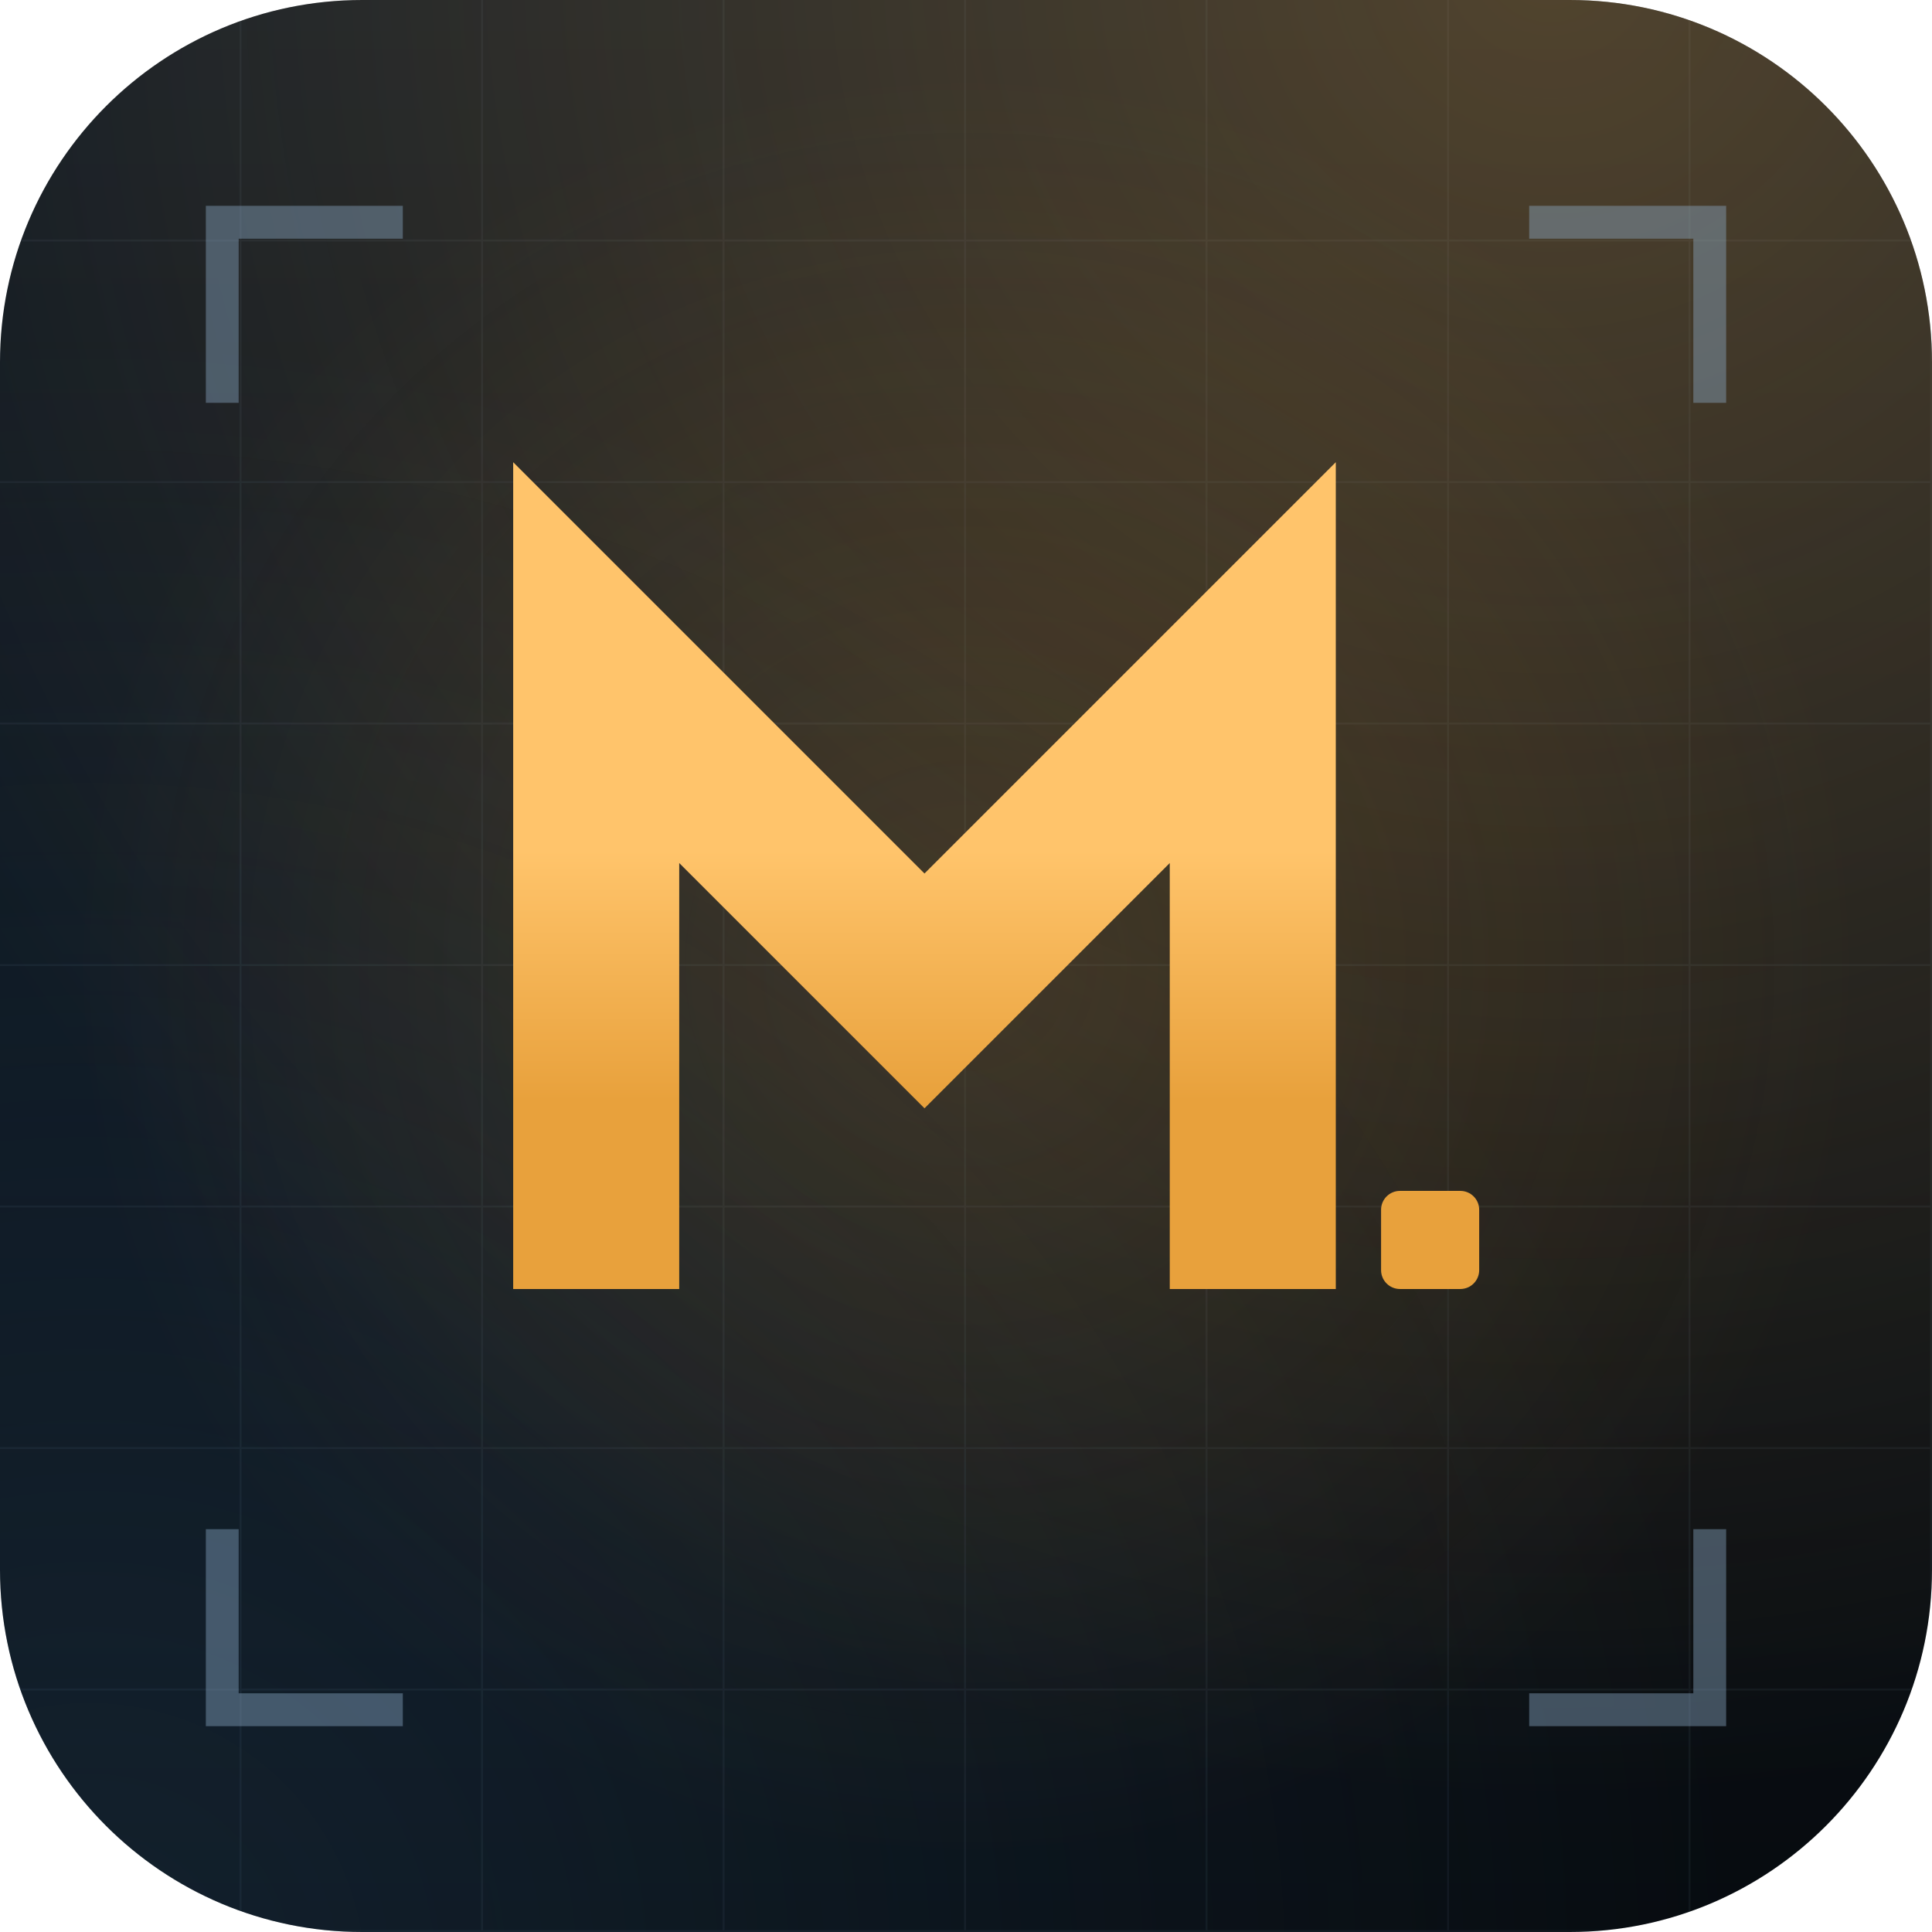
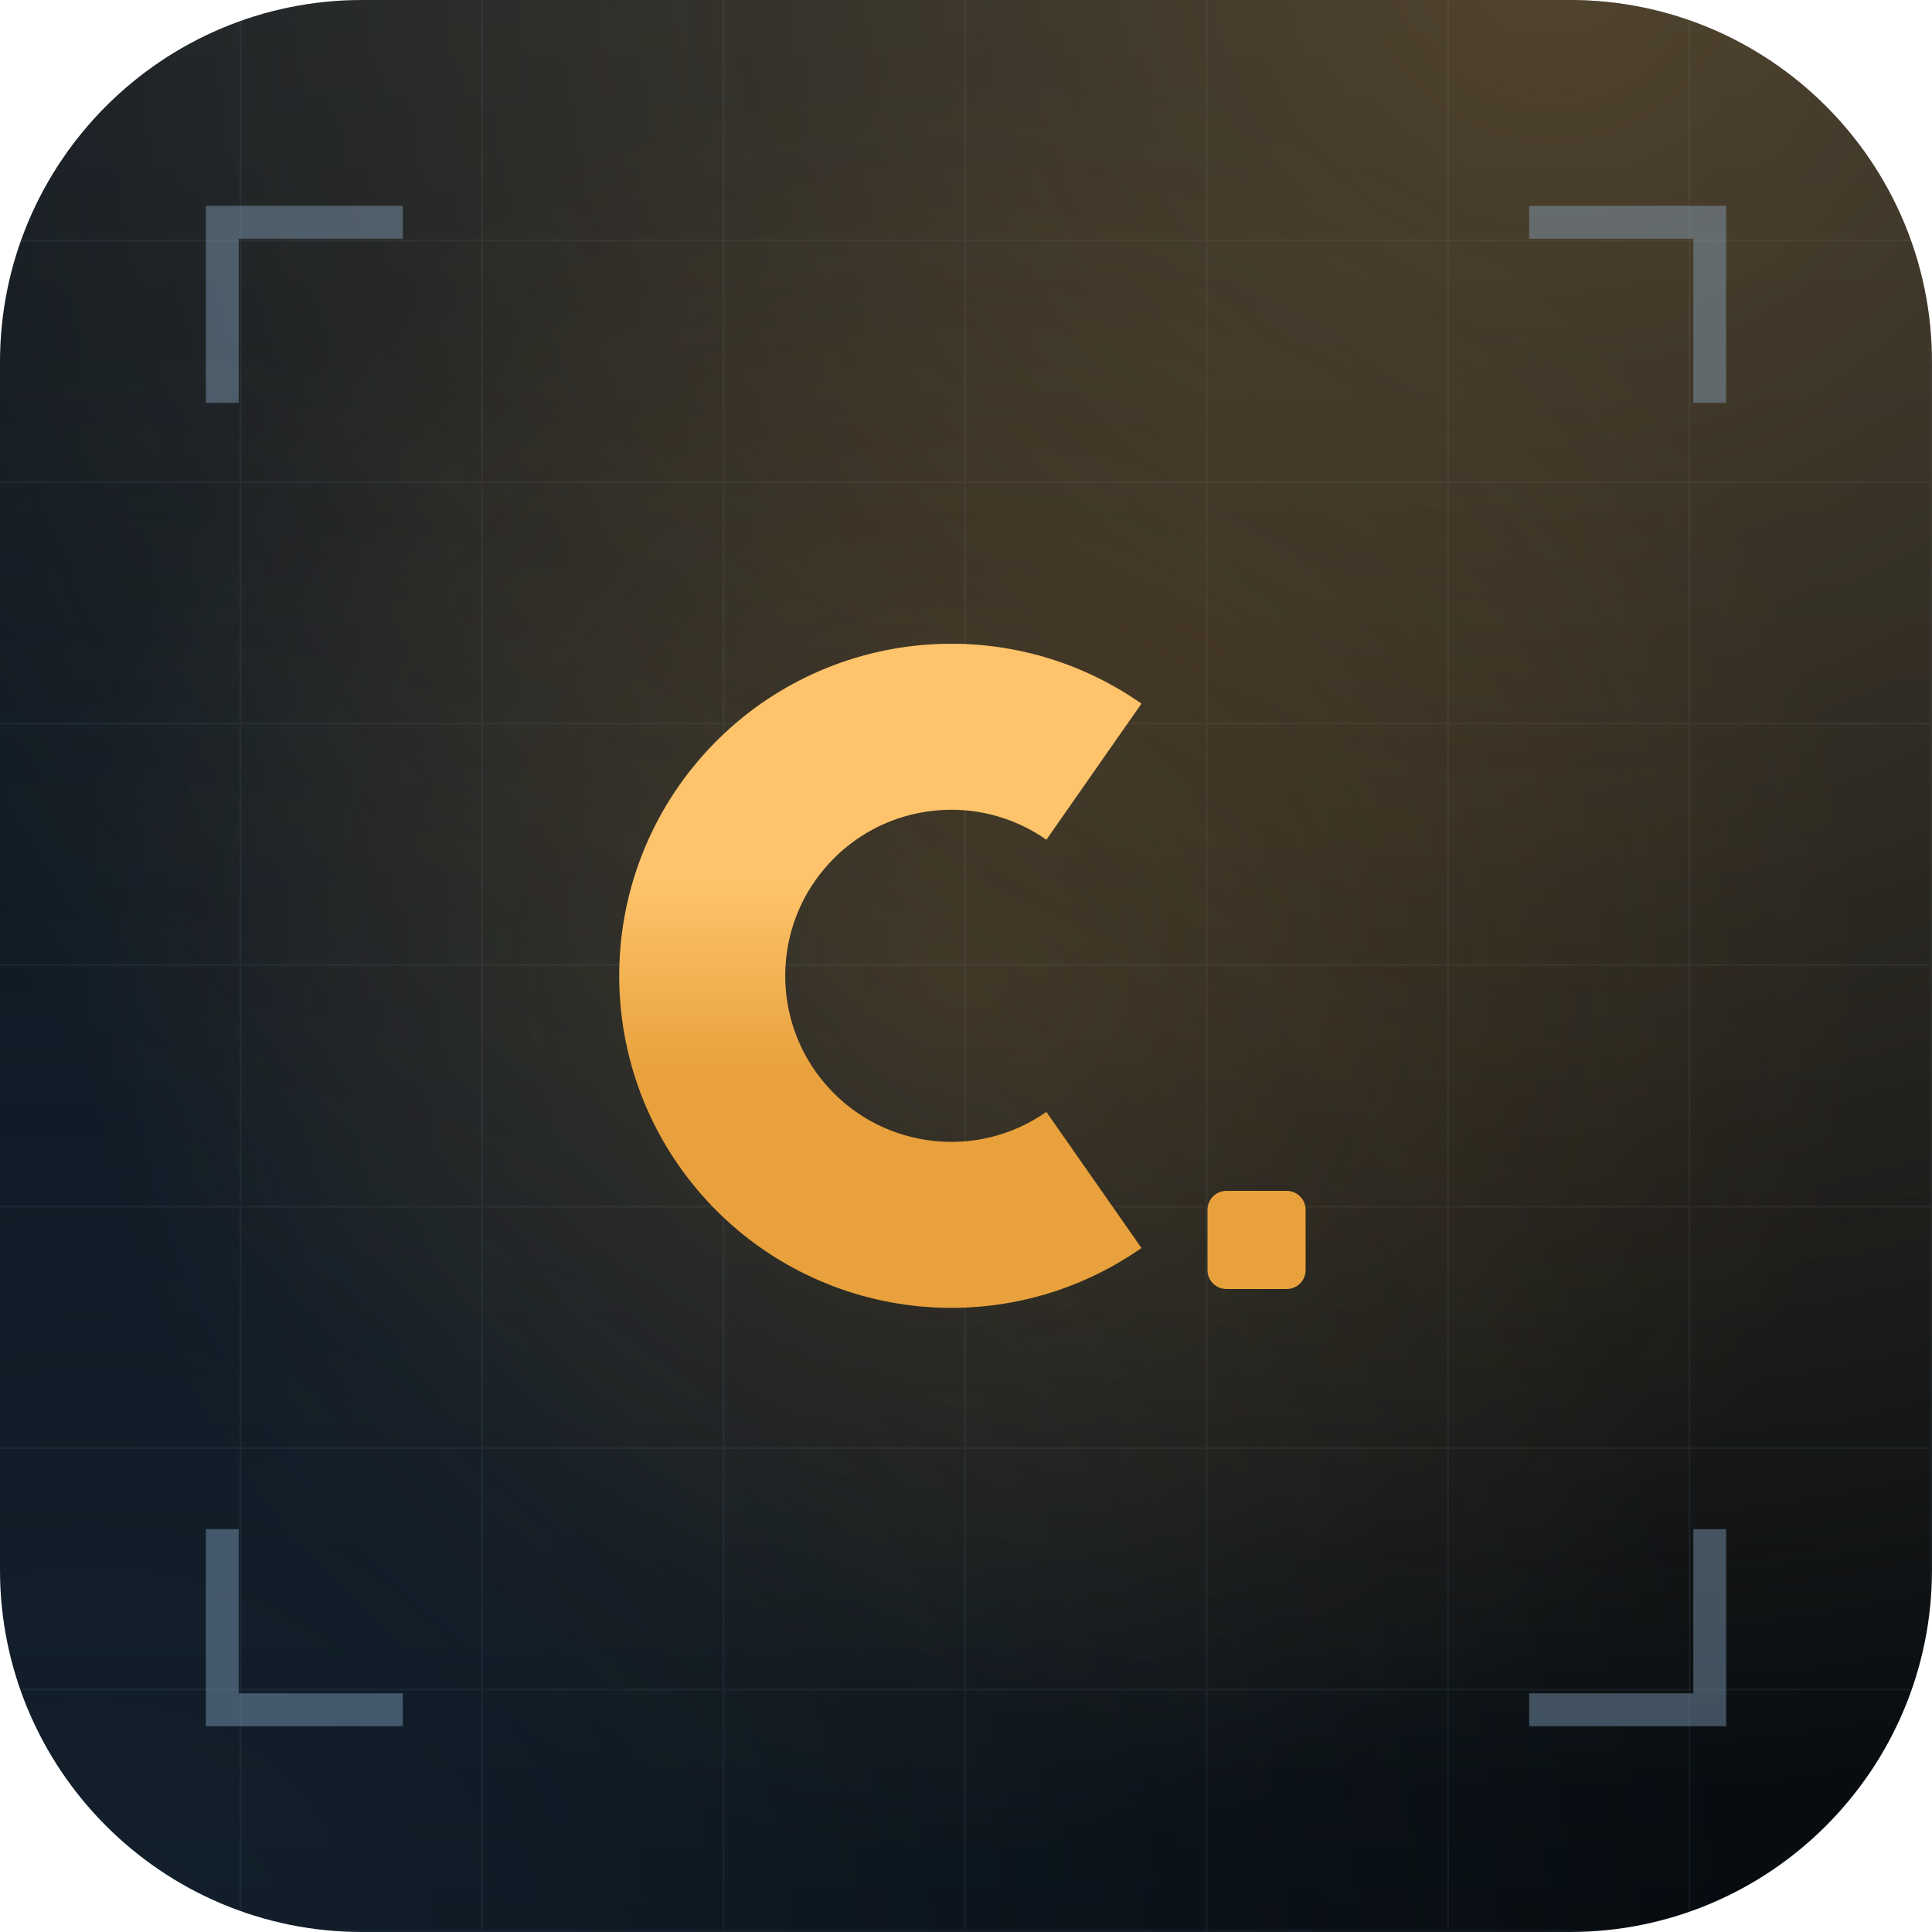
<svg xmlns="http://www.w3.org/2000/svg" viewBox="0 0 512 512" role="img" aria-label="Mitja CRM">
  <defs>
    <linearGradient id="tile" x1="0" y1="0" x2="0" y2="1">
      <stop offset="0" stop-color="#111c28" />
      <stop offset="1" stop-color="#070b0f" />
    </linearGradient>
    <radialGradient id="warm" cx=".8" cy="-.02" r=".95">
      <stop offset="0" stop-color="#e8a13c" stop-opacity=".3" />
      <stop offset="1" stop-color="#e8a13c" stop-opacity="0" />
    </radialGradient>
    <radialGradient id="cold" cx=".05" cy="1.02" r=".85">
      <stop offset="0" stop-color="#4682b4" stop-opacity=".18" />
      <stop offset="1" stop-color="#4682b4" stop-opacity="0" />
    </radialGradient>
    <radialGradient id="halo" cx=".5" cy=".5" r=".46">
      <stop offset="0" stop-color="#e8a13c" stop-opacity=".14" />
      <stop offset="1" stop-color="#e8a13c" stop-opacity="0" />
    </radialGradient>
    <linearGradient id="ink" x1="0" y1=".3" x2="0" y2=".7">
      <stop offset="0" stop-color="#ffc46b" />
      <stop offset="1" stop-color="#e8a13c" />
    </linearGradient>
    <pattern id="grid" width="64" height="64" patternUnits="userSpaceOnUse">
      <path d="M64 0V64H0" fill="none" stroke="#92b2d0" stroke-opacity=".07" stroke-width="1" />
    </pattern>
    <clipPath id="tileclip">
      <rect width="512" height="512" rx="96" />
    </clipPath>
  </defs>
  <g clip-path="url(#tileclip)">
    <rect width="512" height="512" fill="url(#tile)" />
    <rect width="512" height="512" fill="url(#grid)" />
    <rect width="512" height="512" fill="url(#warm)" />
    <rect width="512" height="512" fill="url(#cold)" />
    <rect width="512" height="512" fill="url(#halo)" />
    <g fill="none" stroke="#92b2d0" stroke-opacity=".4" stroke-width="8.7" stroke-linecap="square">
      <path d="M58.9 102.4V58.9h43.5" />
      <path d="M453.1 102.4V58.9h-43.5" />
      <path d="M58.9 409.6v43.5h43.5" />
      <path d="M453.1 409.6v43.5h-43.5" />
    </g>
-     <path d="M158 341.6V175.6L245 262.6L332 175.6V341.6" fill="none" stroke="url(#ink)" stroke-width="44" stroke-linecap="butt" stroke-linejoin="miter" stroke-miterlimit="6" />
-     <rect x="366" y="315.6" width="26" height="26" rx="5" fill="#e8a13c" />
+     <path d="M289.9 204.5A66 66 0 1 0 289.9 312.7" fill="none" stroke="url(#ink)" stroke-width="44" stroke-linecap="butt" />
+     <rect x="320" y="315.6" width="26" height="26" rx="5" fill="#e8a13c" />
  </g>
</svg>
